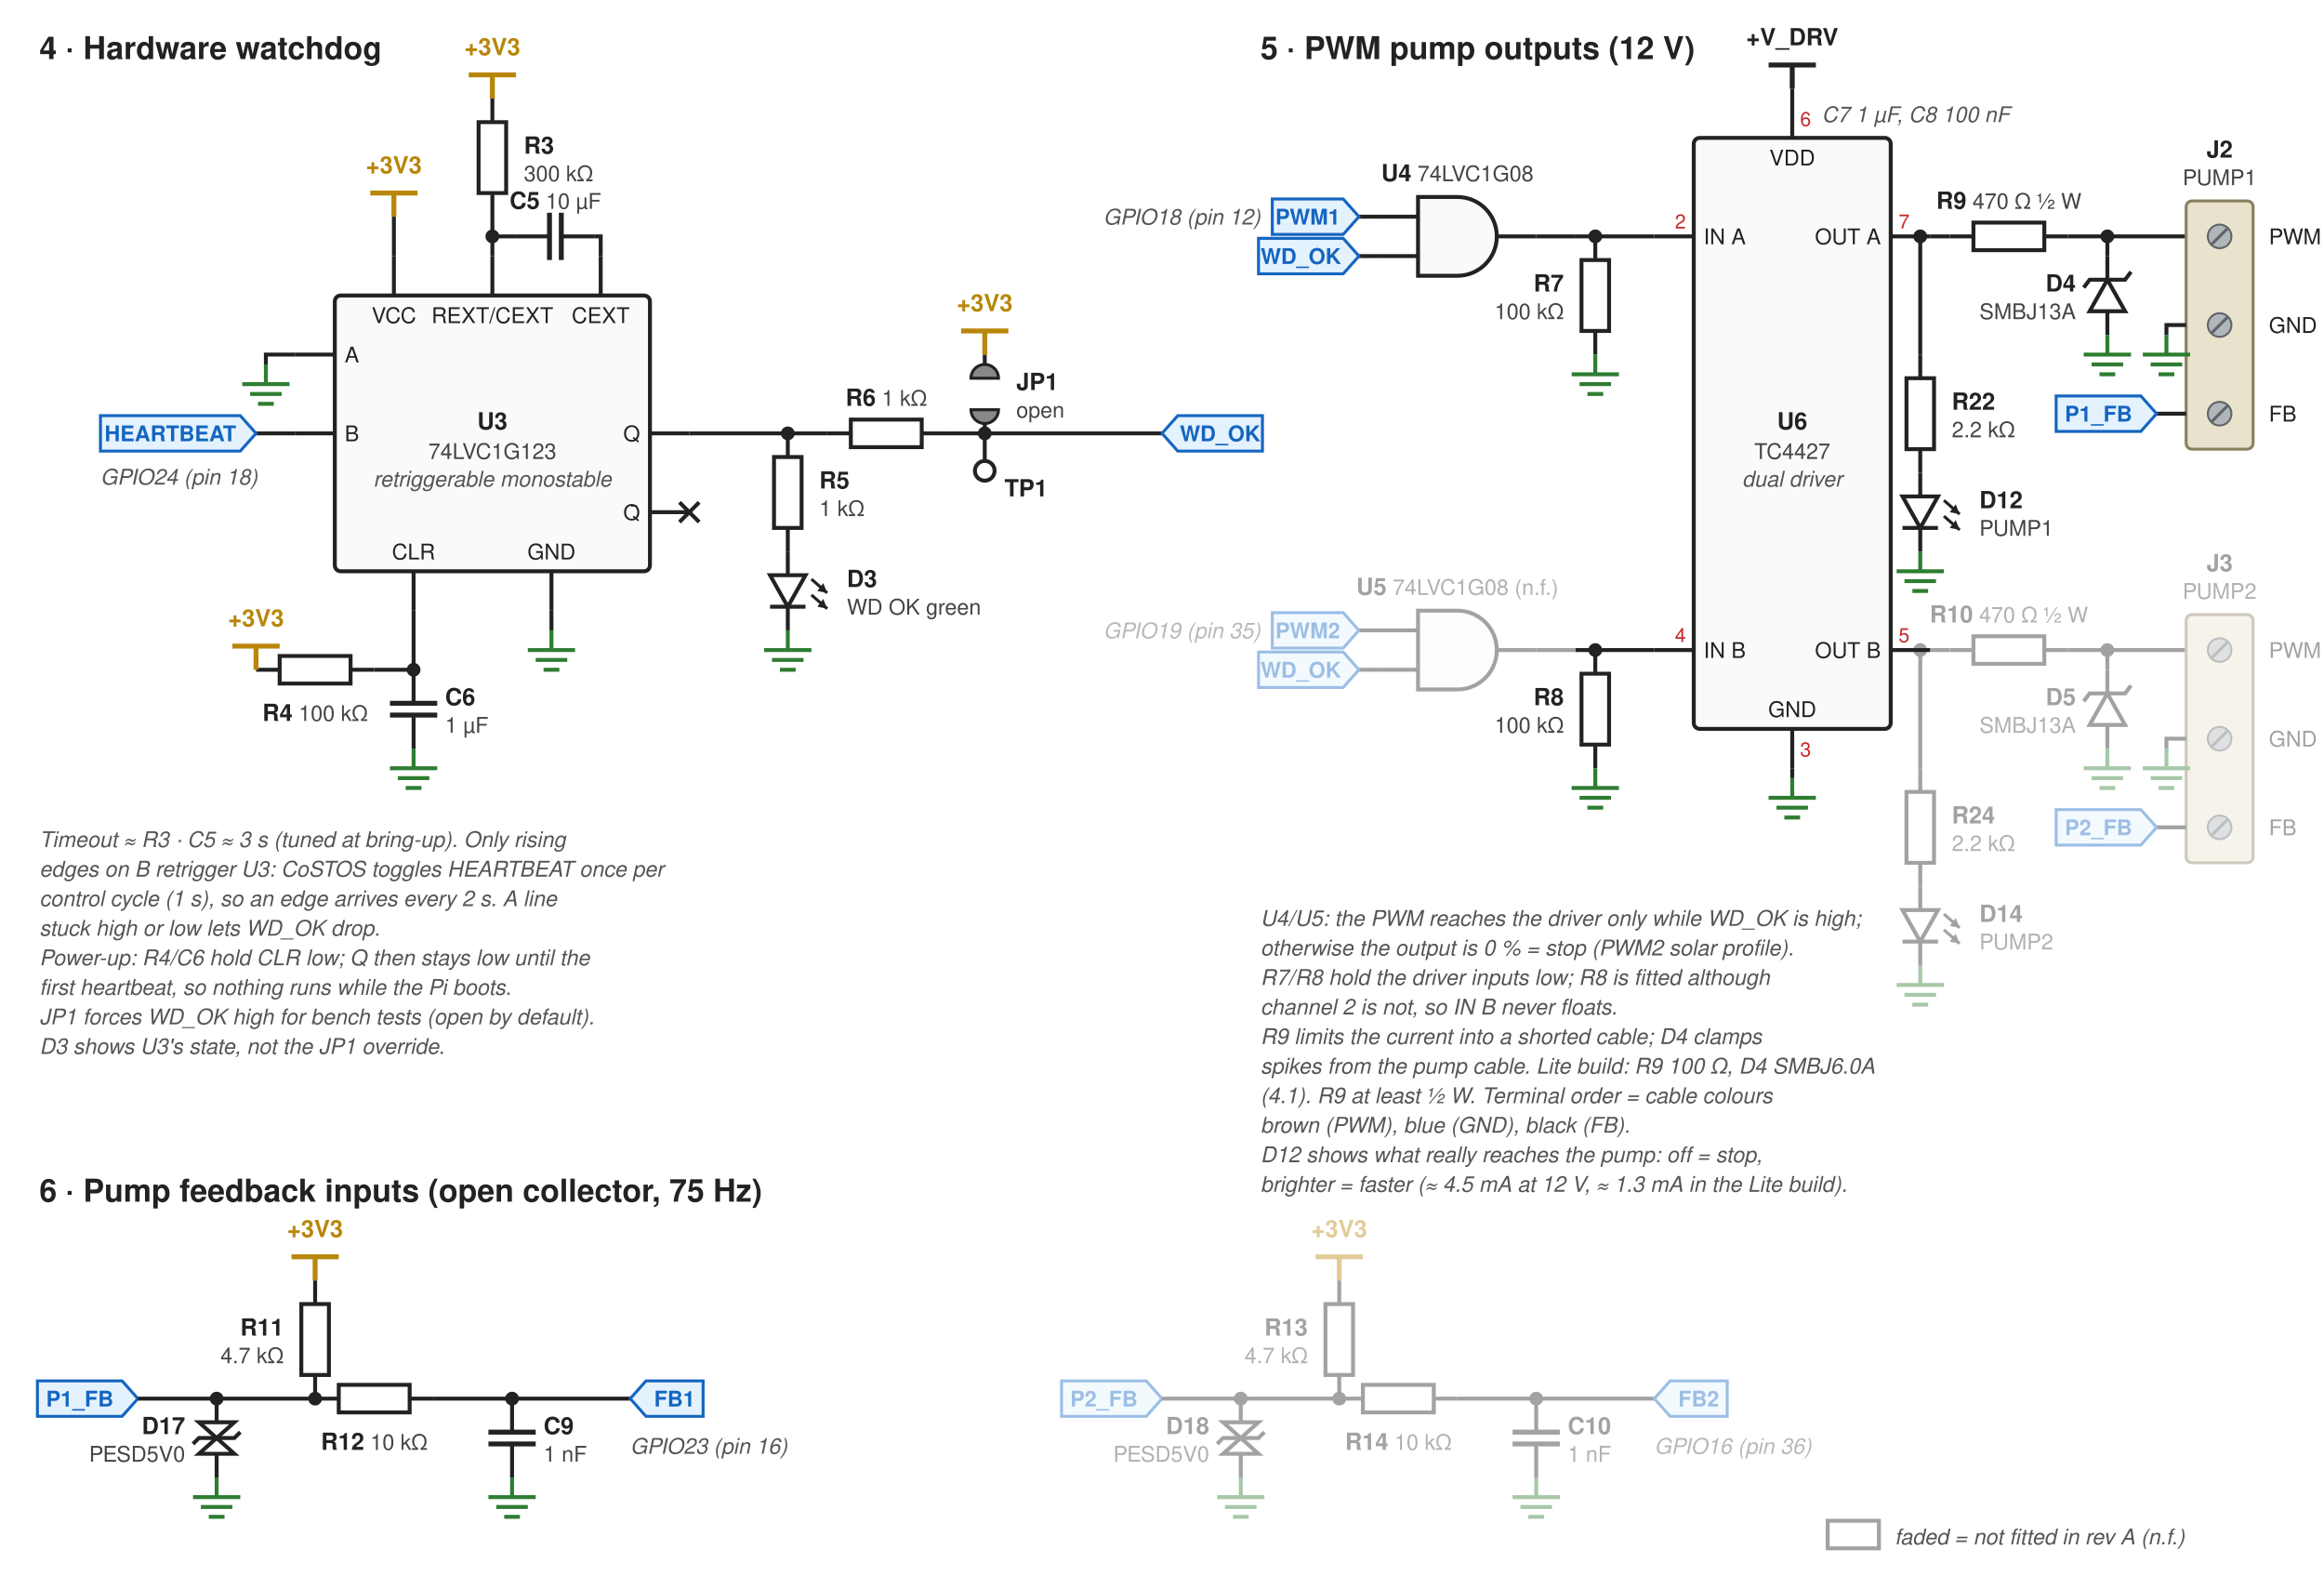
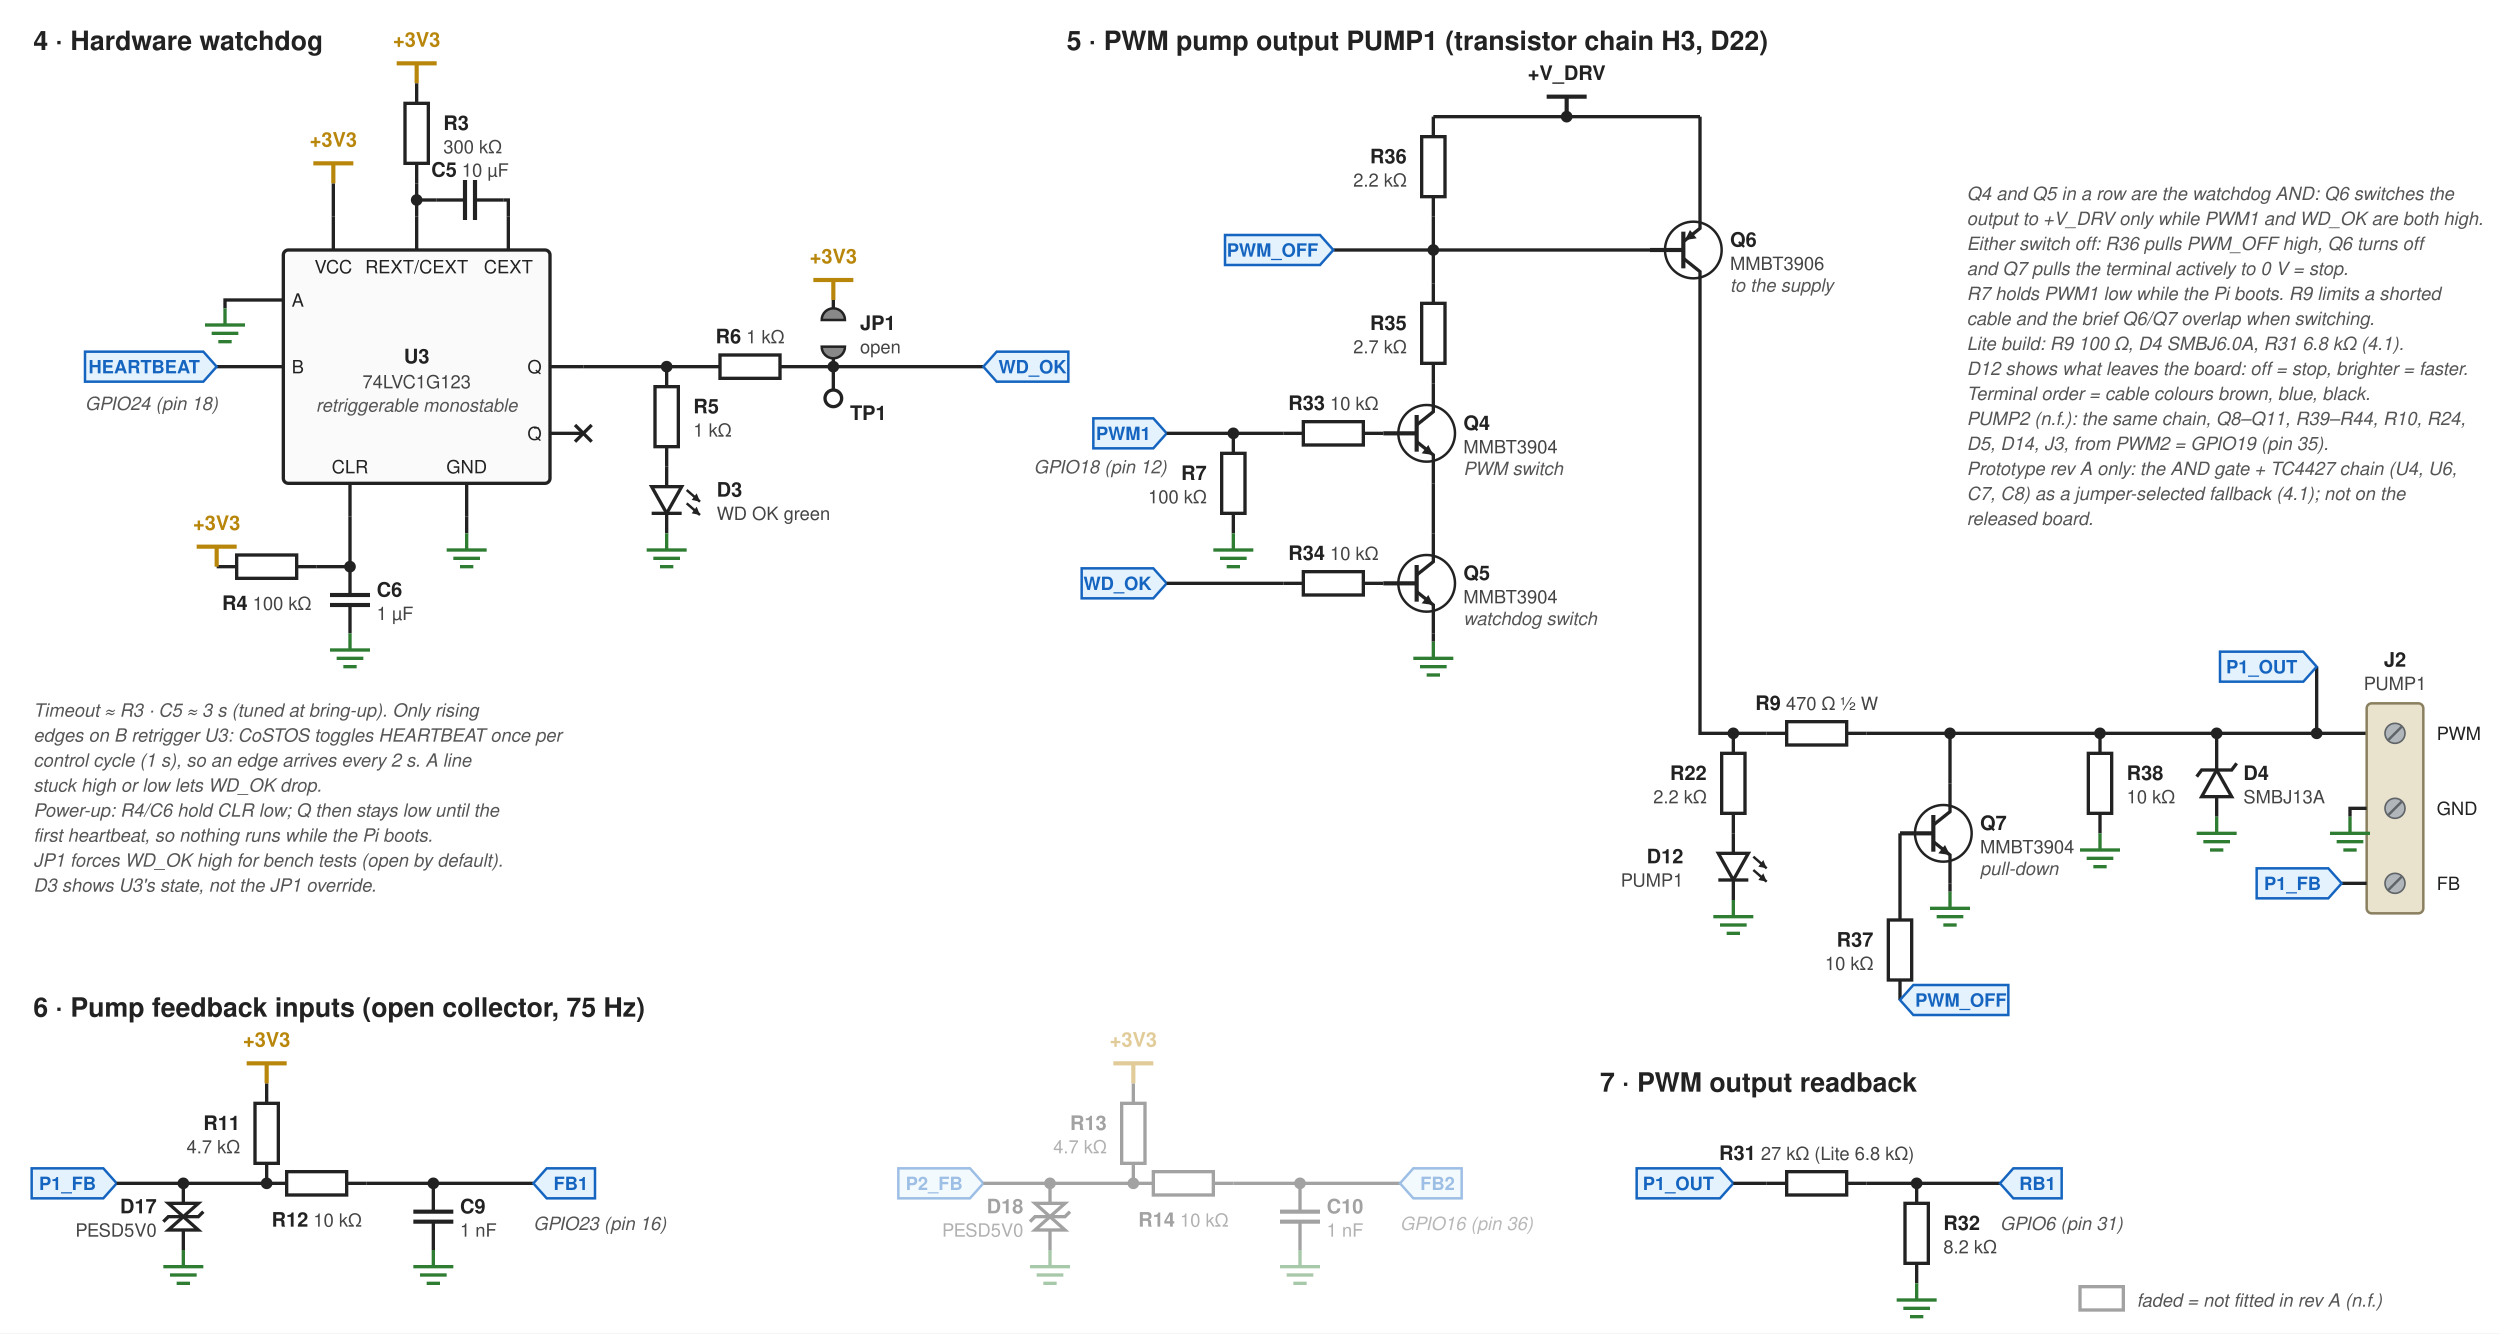
- <svg xmlns="http://www.w3.org/2000/svg" width="1180" height="800" viewBox="0 0 1180 800" font-family="Helvetica, Arial, sans-serif">
+ <svg xmlns="http://www.w3.org/2000/svg" width="1500" height="800" viewBox="0 0 1500 800" font-family="Helvetica, Arial, sans-serif">
  <style>.w{stroke:#222;stroke-width:2;fill:none}.b{stroke:#222;stroke-width:2;fill:white}.r{font-size:12px;font-weight:bold;fill:#222}.v{font-size:11px;fill:#444}.pn{font-size:11px;fill:#222}.num{font-size:10px;fill:#c62828}.n{font-size:11px;fill:#555;font-style:italic}.h{font-size:16px;font-weight:bold;fill:#222}</style>
-   <rect width="1180" height="800" fill="white" />
+   <rect width="1500" height="800" fill="white" />
  <text x="20" y="30" class="h" text-anchor="start">4 · Hardware watchdog</text>
  <rect x="170" y="150" width="160" height="140" rx="3" style="fill:#fafafa;stroke:#222;stroke-width:2" />
  <text x="250.0" y="218.0" class="r" text-anchor="middle">U3</text>
  <text x="250.0" y="233.0" class="v" text-anchor="middle">74LVC1G123</text>
  <text x="250.0" y="247.0" class="n" text-anchor="middle">retriggerable monostable</text>
  <text x="175" y="184" class="pn" text-anchor="start">A</text>
  <path class="w" d="M170 180 L150 180" />
  <text x="175" y="224" class="pn" text-anchor="start">B</text>
  <path class="w" d="M170 220 L150 220" />
  <text x="200" y="164" class="pn" text-anchor="middle">VCC</text>
  <path class="w" d="M200 150 L200 130" />
  <text x="250" y="164" class="pn" text-anchor="middle">REXT/CEXT</text>
  <path class="w" d="M250 150 L250 130" />
  <text x="305" y="164" class="pn" text-anchor="middle">CEXT</text>
  <path class="w" d="M305 150 L305 130" />
  <text x="325" y="224" class="pn" text-anchor="end">Q</text>
  <path class="w" d="M330 220 L350 220" />
  <text x="325" y="264" class="pn" text-anchor="end">Q̄</text>
  <path class="w" d="M330 260 L350 260" />
  <text x="210" y="284" class="pn" text-anchor="middle">CLR</text>
  <path class="w" d="M210 290 L210 310" />
  <text x="280" y="284" class="pn" text-anchor="middle">GND</text>
  <path class="w" d="M280 290 L280 310" />
  <path class="w" d="M150 220 L130 220" />
  <polygon points="130,220 122,211 51,211 51,229 122,229" style="fill:#e3f2fd;stroke:#1565c0;stroke-width:1.5" />
  <text x="86.5" y="224" class="pn" text-anchor="middle" style="font-weight:bold;fill:#1565c0">HEARTBEAT</text>
  <text x="51" y="246" class="n" text-anchor="start">GPIO24 (pin 18)</text>
  <path class="w" d="M150 180 L135 180 L135 185" />
  <path d="M135 185 V195 M123 195 H147 M127 200 H143 M131 205 H139" style="stroke:#2e7d32;stroke-width:2;fill:none" />
  <path class="w" d="M345 255 L355 265 M345 265 L355 255" />
  <path class="w" d="M200 130 L200 110" />
  <path d="M200 110 V98 M188 98 H212" style="stroke:#b8860b;stroke-width:2.5;fill:none" />
  <text x="200" y="88" class="r" text-anchor="middle" style="fill:#b8860b">+3V3</text>
  <path d="M250 50 V38 M238 38 H262" style="stroke:#b8860b;stroke-width:2.5;fill:none" />
  <text x="250" y="28" class="r" text-anchor="middle" style="fill:#b8860b">+3V3</text>
  <g transform="translate(250 50) rotate(90)">
    <path class="w" d="M0 0 H12" />
    <path class="w" d="M48 0 H60" />
    <rect class="b" x="12" y="-7" width="36" height="14" />
  </g>
  <text x="266.0" y="78.0" class="r" text-anchor="start">R3</text>
  <text x="266.0" y="92.0" class="v" text-anchor="start">300 kΩ</text>
  <path class="w" d="M250 110 L250 130" />
  <circle cx="250" cy="120" r="3.5" fill="#222" />
  <path class="w" d="M250 120 L262 120" />
  <g transform="translate(262 120) rotate(0)">
    <path class="w" d="M0 0 H17" />
    <path class="w" d="M23 0 H40" />
    <path class="w" d="M17 -12 V12" style="stroke-width:2.5" />
    <path class="w" d="M23 -12 V12" style="stroke-width:2.5" />
  </g>
  <text x="282.0" y="106.0" class="v" text-anchor="middle">
    <tspan class="r">C5</tspan> 10 µF</text>
  <path class="w" d="M302 120 L305 120 L305 130" />
  <path class="w" d="M280 310 L280 320" />
  <path d="M280 320 V330 M268 330 H292 M272 335 H288 M276 340 H284" style="stroke:#2e7d32;stroke-width:2;fill:none" />
  <path class="w" d="M210 310 L210 340" />
  <circle cx="210" cy="340" r="3.5" fill="#222" />
  <path class="w" d="M210 340 L190 340" />
  <g transform="translate(190 340) rotate(180)">
    <path class="w" d="M0 0 H12" />
    <path class="w" d="M48 0 H60" />
    <rect class="b" x="12" y="-7" width="36" height="14" />
  </g>
  <text x="160.0" y="366.0" class="v" text-anchor="middle">
    <tspan class="r">R4</tspan> 100 kΩ</text>
  <path d="M130 340 V328 M118 328 H142" style="stroke:#b8860b;stroke-width:2.5;fill:none" />
  <text x="130" y="318" class="r" text-anchor="middle" style="fill:#b8860b">+3V3</text>
  <g transform="translate(210 340) rotate(90)">
    <path class="w" d="M0 0 H17" />
    <path class="w" d="M23 0 H40" />
    <path class="w" d="M17 -12 V12" style="stroke-width:2.5" />
    <path class="w" d="M23 -12 V12" style="stroke-width:2.5" />
  </g>
  <text x="226.0" y="358.0" class="r" text-anchor="start">C6</text>
  <text x="226.0" y="372.0" class="v" text-anchor="start">1 µF</text>
  <path d="M210 380 V390 M198 390 H222 M202 395 H218 M206 400 H214" style="stroke:#2e7d32;stroke-width:2;fill:none" />
  <path class="w" d="M350 220 L400 220" />
  <circle cx="400" cy="220" r="3.5" fill="#222" />
  <g transform="translate(400 220) rotate(90)">
    <path class="w" d="M0 0 H12" />
    <path class="w" d="M48 0 H60" />
    <rect class="b" x="12" y="-7" width="36" height="14" />
  </g>
  <text x="416.0" y="248.0" class="r" text-anchor="start">R5</text>
  <text x="416.0" y="262.0" class="v" text-anchor="start">1 kΩ</text>
  <g transform="translate(400 280) rotate(90)">
    <path class="w" d="M0 0 H12" />
    <path class="w" d="M28 0 H40" />
    <path d="M12 -9 L28 0 L12 9 Z" style="fill:white;stroke:#222;stroke-width:2" />
    <path class="w" d="M28 -9 V9" />
    <path class="w" d="M14 -12 L21 -20" style="stroke-width:1.5" />
    <path d="M21 -20 L16 -18 L20 -15 Z" fill="#222" />
    <path class="w" d="M22 -12 L29 -20" style="stroke-width:1.5" />
    <path d="M29 -20 L24 -18 L28 -15 Z" fill="#222" />
  </g>
  <text x="430.0" y="298.0" class="r" text-anchor="start">D3</text>
  <text x="430.0" y="312.0" class="v" text-anchor="start">WD OK green</text>
  <path d="M400 320 V330 M388 330 H412 M392 335 H408 M396 340 H404" style="stroke:#2e7d32;stroke-width:2;fill:none" />
  <path class="w" d="M400 220 L420 220" />
  <g transform="translate(420 220) rotate(0)">
    <path class="w" d="M0 0 H12" />
    <path class="w" d="M48 0 H60" />
    <rect class="b" x="12" y="-7" width="36" height="14" />
  </g>
  <text x="450.0" y="206.0" class="v" text-anchor="middle">
    <tspan class="r">R6</tspan> 1 kΩ</text>
  <path class="w" d="M480 220 L590 220" />
  <circle cx="500" cy="220" r="3.5" fill="#222" />
  <g transform="translate(500 220) rotate(270)">
    <path class="w" d="M0 0 H12" />
    <path class="w" d="M28 0 H40" />
    <path d="M12 -7 A7 7 0 0 0 12 7 Z M28 -7 A7 7 0 0 1 28 7 Z" style="fill:#888;stroke:#222;stroke-width:1.5" />
  </g>
  <text x="516.0" y="198.0" class="r" text-anchor="start">JP1</text>
  <text x="516.0" y="212.0" class="v" text-anchor="start">open</text>
  <path d="M500 180 V168 M488 168 H512" style="stroke:#b8860b;stroke-width:2.5;fill:none" />
  <text x="500" y="158" class="r" text-anchor="middle" style="fill:#b8860b">+3V3</text>
  <path class="w" d="M500 220 L500 234" />
  <circle cx="500" cy="239" r="5" style="fill:white;stroke:#222;stroke-width:2" />
  <text x="510" y="252" class="r" text-anchor="start">TP1</text>
  <polygon points="590,220 598,211 641,211 641,229 598,229" style="fill:#e3f2fd;stroke:#1565c0;stroke-width:1.5" />
  <text x="619.5" y="224" class="pn" text-anchor="middle" style="font-weight:bold;fill:#1565c0">WD_OK</text>
  <text x="20" y="430" class="n" text-anchor="start">Timeout ≈ R3 · C5 ≈ 3 s (tuned at bring-up). Only rising</text>
  <text x="20" y="445" class="n" text-anchor="start">edges on B retrigger U3: CoSTOS toggles HEARTBEAT once per</text>
  <text x="20" y="460" class="n" text-anchor="start">control cycle (1 s), so an edge arrives every 2 s. A line</text>
  <text x="20" y="475" class="n" text-anchor="start">stuck high or low lets WD_OK drop.</text>
  <text x="20" y="490" class="n" text-anchor="start">Power-up: R4/C6 hold CLR low; Q then stays low until the</text>
  <text x="20" y="505" class="n" text-anchor="start">first heartbeat, so nothing runs while the Pi boots.</text>
  <text x="20" y="520" class="n" text-anchor="start">JP1 forces WD_OK high for bench tests (open by default).</text>
  <text x="20" y="535" class="n" text-anchor="start">D3 shows U3's state, not the JP1 override.</text>
-   <text x="640" y="30" class="h" text-anchor="start">5 · PWM pump outputs (12 V)</text>
-   <rect x="860" y="70" width="100" height="300" rx="3" style="fill:#fafafa;stroke:#222;stroke-width:2" />
-   <text x="910.0" y="218.0" class="r" text-anchor="middle">U6</text>
-   <text x="910.0" y="233.0" class="v" text-anchor="middle">TC4427</text>
-   <text x="910.0" y="247.0" class="n" text-anchor="middle">dual driver</text>
-   <text x="865" y="124" class="pn" text-anchor="start">IN A</text>
-   <text x="856" y="116" class="num" text-anchor="end">2</text>
-   <path class="w" d="M860 120 L840 120" />
-   <text x="865" y="334" class="pn" text-anchor="start">IN B</text>
-   <text x="856" y="326" class="num" text-anchor="end">4</text>
-   <path class="w" d="M860 330 L840 330" />
-   <text x="955" y="124" class="pn" text-anchor="end">OUT A</text>
-   <text x="964" y="116" class="num" text-anchor="start">7</text>
-   <path class="w" d="M960 120 L980 120" />
-   <text x="955" y="334" class="pn" text-anchor="end">OUT B</text>
-   <text x="964" y="326" class="num" text-anchor="start">5</text>
-   <path class="w" d="M960 330 L980 330" />
-   <text x="910" y="84" class="pn" text-anchor="middle">VDD</text>
-   <text x="914" y="64" class="num" text-anchor="start">6</text>
-   <path class="w" d="M910 70 L910 50" />
-   <text x="910" y="364" class="pn" text-anchor="middle">GND</text>
-   <text x="914" y="384" class="num" text-anchor="start">3</text>
-   <path class="w" d="M910 370 L910 390" />
-   <path class="w" d="M910 50 L910 45" />
-   <path d="M910 45 V33 M898 33 H922" style="stroke:#222;stroke-width:2.5;fill:none" />
-   <text x="910" y="23" class="r" text-anchor="middle" style="fill:#222">+V_DRV</text>
-   <text x="925" y="62" class="n" text-anchor="start">C7 1 µF, C8 100 nF</text>
-   <path class="w" d="M910 390 L910 395" />
-   <path d="M910 395 V405 M898 405 H922 M902 410 H918 M906 415 H914" style="stroke:#2e7d32;stroke-width:2;fill:none" />
-   <path class="w" d="M700 110 L720 110" />
-   <path class="w" d="M700 130 L720 130" />
-   <path d="M720 100 H740 A20 20 0 0 1 740 140 H720 Z" style="fill:#fafafa;stroke:#222;stroke-width:2" />
-   <path class="w" d="M760 120 L780 120" />
-   <text x="740" y="92" class="v" text-anchor="middle">
-     <tspan class="r">U4</tspan> 74LVC1G08</text>
-   <path class="w" d="M690 110 L700 110" />
-   <polygon points="690,110 682,101 646,101 646,119 682,119" style="fill:#e3f2fd;stroke:#1565c0;stroke-width:1.5" />
-   <text x="664.0" y="114" class="pn" text-anchor="middle" style="font-weight:bold;fill:#1565c0">PWM1</text>
-   <text x="640" y="114" class="n" text-anchor="end">GPIO18 (pin 12)</text>
-   <path class="w" d="M690 130 L700 130" />
-   <polygon points="690,130 682,121 639,121 639,139 682,139" style="fill:#e3f2fd;stroke:#1565c0;stroke-width:1.5" />
-   <text x="660.5" y="134" class="pn" text-anchor="middle" style="font-weight:bold;fill:#1565c0">WD_OK</text>
-   <path class="w" d="M780 120 L800 120" />
-   <path class="w" d="M800 120 L840 120" />
-   <circle cx="810" cy="120" r="3.5" fill="#222" />
-   <g transform="translate(810 120) rotate(90)">
-     <path class="w" d="M0 0 H12" />
-     <path class="w" d="M48 0 H60" />
-     <rect class="b" x="12" y="-7" width="36" height="14" />
-   </g>
-   <text x="794.0" y="148.0" class="r" text-anchor="end">R7</text>
-   <text x="794.0" y="162.0" class="v" text-anchor="end">100 kΩ</text>
-   <path d="M810 180 V190 M798 190 H822 M802 195 H818 M806 200 H814" style="stroke:#2e7d32;stroke-width:2;fill:none" />
-   <path class="w" d="M980 120 L990 120" />
-   <circle cx="975" cy="120" r="3.5" fill="#222" />
-   <path class="w" d="M975 120 L975 180" />
-   <g transform="translate(975 180) rotate(90)">
-     <path class="w" d="M0 0 H12" />
-     <path class="w" d="M48 0 H60" />
-     <rect class="b" x="12" y="-7" width="36" height="14" />
-   </g>
-   <text x="991.0" y="208.0" class="r" text-anchor="start">R22</text>
-   <text x="991.0" y="222.0" class="v" text-anchor="start">2.2 kΩ</text>
-   <g transform="translate(975 240) rotate(90)">
+   <text x="640" y="30" class="h" text-anchor="start">5 · PWM pump output PUMP1 (transistor chain H3, D22)</text>
+   <path class="w" d="M860 70 L1020 70" />
+   <path d="M940 70 V58 M928 58 H952" style="stroke:#222;stroke-width:2.5;fill:none" />
+   <text x="940" y="48" class="r" text-anchor="middle" style="fill:#222">+V_DRV</text>
+   <circle cx="940" cy="70" r="3.5" fill="#222" />
+   <g transform="translate(860 70) rotate(90)">
+     <path class="w" d="M0 0 H12" />
+     <path class="w" d="M48 0 H60" />
+     <rect class="b" x="12" y="-7" width="36" height="14" />
+   </g>
+   <text x="844.0" y="98.0" class="r" text-anchor="end">R36</text>
+   <text x="844.0" y="112.0" class="v" text-anchor="end">2.2 kΩ</text>
+   <path class="w" d="M860 130 L860 170" />
+   <circle cx="860" cy="150" r="3.5" fill="#222" />
+   <path class="w" d="M800 150 L990 150" />
+   <polygon points="800,150 792,141 735,141 735,159 792,159" style="fill:#e3f2fd;stroke:#1565c0;stroke-width:1.5" />
+   <text x="763.5" y="154" class="pn" text-anchor="middle" style="font-weight:bold;fill:#1565c0">PWM_OFF</text>
+   <g transform="translate(1020 150)">
+     <circle cx="-4" cy="0" r="17" style="fill:white;stroke:#222;stroke-width:1.5" />
+     <path class="w" d="M-30 0 H-10 M-10 -11 V11" style="stroke-width:2.5" />
+     <path class="w" d="M-10 -5 L0 -13 V-30 M-10 5 L0 13 V30" />
+     <path d="M-9 -6 L-2 -7 L-6 -12 Z" fill="#222" />
+   </g>
+   <text x="1038" y="148" class="r" text-anchor="start">Q6</text>
+   <text x="1038" y="162" class="v" text-anchor="start">MMBT3906</text>
+   <text x="1038" y="175" class="n" text-anchor="start">to the supply</text>
+   <path class="w" d="M1020 120 L1020 70" />
+   <g transform="translate(860 170) rotate(90)">
+     <path class="w" d="M0 0 H12" />
+     <path class="w" d="M48 0 H60" />
+     <rect class="b" x="12" y="-7" width="36" height="14" />
+   </g>
+   <text x="844.0" y="198.0" class="r" text-anchor="end">R35</text>
+   <text x="844.0" y="212.0" class="v" text-anchor="end">2.7 kΩ</text>
+   <g transform="translate(860 260)">
+     <circle cx="-4" cy="0" r="17" style="fill:white;stroke:#222;stroke-width:1.5" />
+     <path class="w" d="M-30 0 H-10 M-10 -11 V11" style="stroke-width:2.5" />
+     <path class="w" d="M-10 -5 L0 -13 V-30 M-10 5 L0 13 V30" />
+     <path d="M0 13 L-7 12 L-3 7 Z" fill="#222" />
+   </g>
+   <text x="878" y="258" class="r" text-anchor="start">Q4</text>
+   <text x="878" y="272" class="v" text-anchor="start">MMBT3904</text>
+   <text x="878" y="285" class="n" text-anchor="start">PWM switch</text>
+   <g transform="translate(860 350)">
+     <circle cx="-4" cy="0" r="17" style="fill:white;stroke:#222;stroke-width:1.5" />
+     <path class="w" d="M-30 0 H-10 M-10 -11 V11" style="stroke-width:2.5" />
+     <path class="w" d="M-10 -5 L0 -13 V-30 M-10 5 L0 13 V30" />
+     <path d="M0 13 L-7 12 L-3 7 Z" fill="#222" />
+   </g>
+   <text x="878" y="348" class="r" text-anchor="start">Q5</text>
+   <text x="878" y="362" class="v" text-anchor="start">MMBT3904</text>
+   <text x="878" y="375" class="n" text-anchor="start">watchdog switch</text>
+   <path class="w" d="M860 290 L860 320" />
+   <path class="w" d="M860 380 L860 385" />
+   <path d="M860 385 V395 M848 395 H872 M852 400 H868 M856 405 H864" style="stroke:#2e7d32;stroke-width:2;fill:none" />
+   <polygon points="700,260 692,251 656,251 656,269 692,269" style="fill:#e3f2fd;stroke:#1565c0;stroke-width:1.5" />
+   <text x="674.0" y="264" class="pn" text-anchor="middle" style="font-weight:bold;fill:#1565c0">PWM1</text>
+   <text x="700" y="284" class="n" text-anchor="end">GPIO18 (pin 12)</text>
+   <path class="w" d="M700 260 L770 260" />
+   <circle cx="740" cy="260" r="3.5" fill="#222" />
+   <g transform="translate(740 260) rotate(90)">
+     <path class="w" d="M0 0 H12" />
+     <path class="w" d="M48 0 H60" />
+     <rect class="b" x="12" y="-7" width="36" height="14" />
+   </g>
+   <text x="724.0" y="288.0" class="r" text-anchor="end">R7</text>
+   <text x="724.0" y="302.0" class="v" text-anchor="end">100 kΩ</text>
+   <path d="M740 320 V330 M728 330 H752 M732 335 H748 M736 340 H744" style="stroke:#2e7d32;stroke-width:2;fill:none" />
+   <g transform="translate(770 260) rotate(0)">
+     <path class="w" d="M0 0 H12" />
+     <path class="w" d="M48 0 H60" />
+     <rect class="b" x="12" y="-7" width="36" height="14" />
+   </g>
+   <text x="800.0" y="246.0" class="v" text-anchor="middle">
+     <tspan class="r">R33</tspan> 10 kΩ</text>
+   <polygon points="700,350 692,341 649,341 649,359 692,359" style="fill:#e3f2fd;stroke:#1565c0;stroke-width:1.5" />
+   <text x="670.5" y="354" class="pn" text-anchor="middle" style="font-weight:bold;fill:#1565c0">WD_OK</text>
+   <path class="w" d="M700 350 L770 350" />
+   <g transform="translate(770 350) rotate(0)">
+     <path class="w" d="M0 0 H12" />
+     <path class="w" d="M48 0 H60" />
+     <rect class="b" x="12" y="-7" width="36" height="14" />
+   </g>
+   <text x="800.0" y="336.0" class="v" text-anchor="middle">
+     <tspan class="r">R34</tspan> 10 kΩ</text>
+   <path class="w" d="M1020 180 L1020 440 L1060 440" />
+   <circle cx="1040" cy="440" r="3.5" fill="#222" />
+   <g transform="translate(1040 440) rotate(90)">
+     <path class="w" d="M0 0 H12" />
+     <path class="w" d="M48 0 H60" />
+     <rect class="b" x="12" y="-7" width="36" height="14" />
+   </g>
+   <text x="1024.0" y="468.0" class="r" text-anchor="end">R22</text>
+   <text x="1024.0" y="482.0" class="v" text-anchor="end">2.2 kΩ</text>
+   <g transform="translate(1040 500) rotate(90)">
    <path class="w" d="M0 0 H12" />
    <path class="w" d="M28 0 H40" />
    <path d="M12 -9 L28 0 L12 9 Z" style="fill:white;stroke:#222;stroke-width:2" />
    <path class="w" d="M28 -9 V9" />
    <path class="w" d="M14 -12 L21 -20" style="stroke-width:1.5" />
    <path d="M21 -20 L16 -18 L20 -15 Z" fill="#222" />
    <path class="w" d="M22 -12 L29 -20" style="stroke-width:1.5" />
    <path d="M29 -20 L24 -18 L28 -15 Z" fill="#222" />
  </g>
-   <text x="1005.0" y="258.0" class="r" text-anchor="start">D12</text>
-   <text x="1005.0" y="272.0" class="v" text-anchor="start">PUMP1</text>
-   <path d="M975 280 V290 M963 290 H987 M967 295 H983 M971 300 H979" style="stroke:#2e7d32;stroke-width:2;fill:none" />
-   <g transform="translate(990 120) rotate(0)">
-     <path class="w" d="M0 0 H12" />
-     <path class="w" d="M48 0 H60" />
-     <rect class="b" x="12" y="-7" width="36" height="14" />
-   </g>
-   <text x="1020.0" y="106.0" class="v" text-anchor="middle">
+   <text x="1010.0" y="518.0" class="r" text-anchor="end">D12</text>
+   <text x="1010.0" y="532.0" class="v" text-anchor="end">PUMP1</text>
+   <path d="M1040 540 V550 M1028 550 H1052 M1032 555 H1048 M1036 560 H1044" style="stroke:#2e7d32;stroke-width:2;fill:none" />
+   <g transform="translate(1060 440) rotate(0)">
+     <path class="w" d="M0 0 H12" />
+     <path class="w" d="M48 0 H60" />
+     <rect class="b" x="12" y="-7" width="36" height="14" />
+   </g>
+   <text x="1090.0" y="426.0" class="v" text-anchor="middle">
    <tspan class="r">R9</tspan> 470 Ω ½ W</text>
-   <path class="w" d="M1050 120 L1110 120" />
-   <circle cx="1070" cy="120" r="3.5" fill="#222" />
-   <path class="w" d="M1070 120 L1070 130" />
-   <g transform="translate(1070 170) rotate(270)">
+   <path class="w" d="M1120 440 L1420 440" />
+   <circle cx="1170" cy="440" r="3.5" fill="#222" />
+   <path class="w" d="M1170 440 L1170 470" />
+   <g transform="translate(1170 500)">
+     <circle cx="-4" cy="0" r="17" style="fill:white;stroke:#222;stroke-width:1.5" />
+     <path class="w" d="M-30 0 H-10 M-10 -11 V11" style="stroke-width:2.5" />
+     <path class="w" d="M-10 -5 L0 -13 V-30 M-10 5 L0 13 V30" />
+     <path d="M0 13 L-7 12 L-3 7 Z" fill="#222" />
+   </g>
+   <text x="1188" y="498" class="r" text-anchor="start">Q7</text>
+   <text x="1188" y="512" class="v" text-anchor="start">MMBT3904</text>
+   <text x="1188" y="525" class="n" text-anchor="start">pull-down</text>
+   <path class="w" d="M1170 530 L1170 535" />
+   <path d="M1170 535 V545 M1158 545 H1182 M1162 550 H1178 M1166 555 H1174" style="stroke:#2e7d32;stroke-width:2;fill:none" />
+   <path class="w" d="M1140 500 L1140 540" />
+   <g transform="translate(1140 600) rotate(270)">
+     <path class="w" d="M0 0 H12" />
+     <path class="w" d="M48 0 H60" />
+     <rect class="b" x="12" y="-7" width="36" height="14" />
+   </g>
+   <text x="1124.0" y="568.0" class="r" text-anchor="end">R37</text>
+   <text x="1124.0" y="582.0" class="v" text-anchor="end">10 kΩ</text>
+   <polygon points="1140,600 1148,591 1205,591 1205,609 1148,609" style="fill:#e3f2fd;stroke:#1565c0;stroke-width:1.5" />
+   <text x="1176.5" y="604" class="pn" text-anchor="middle" style="font-weight:bold;fill:#1565c0">PWM_OFF</text>
+   <circle cx="1260" cy="440" r="3.5" fill="#222" />
+   <g transform="translate(1260 440) rotate(90)">
+     <path class="w" d="M0 0 H12" />
+     <path class="w" d="M48 0 H60" />
+     <rect class="b" x="12" y="-7" width="36" height="14" />
+   </g>
+   <text x="1276.0" y="468.0" class="r" text-anchor="start">R38</text>
+   <text x="1276.0" y="482.0" class="v" text-anchor="start">10 kΩ</text>
+   <path d="M1260 500 V510 M1248 510 H1272 M1252 515 H1268 M1256 520 H1264" style="stroke:#2e7d32;stroke-width:2;fill:none" />
+   <circle cx="1330" cy="440" r="3.5" fill="#222" />
+   <path class="w" d="M1330 440 L1330 450" />
+   <g transform="translate(1330 490) rotate(270)">
    <path class="w" d="M0 0 H12" />
    <path class="w" d="M28 0 H40" />
    <path d="M12 -9 L28 0 L12 9 Z" style="fill:white;stroke:#222;stroke-width:2" />
    <path class="w" d="M24 -12 L28 -9 V9 L32 12" />
  </g>
-   <text x="1054.0" y="148.0" class="r" text-anchor="end">D4</text>
-   <text x="1054.0" y="162.0" class="v" text-anchor="end">SMBJ13A</text>
-   <path d="M1070 170 V180 M1058 180 H1082 M1062 185 H1078 M1066 190 H1074" style="stroke:#2e7d32;stroke-width:2;fill:none" />
-   <rect x="1110" y="102" width="34" height="126" rx="3" style="fill:#E9E2CC;stroke:#8A7F5F;stroke-width:1.5" />
-   <circle cx="1127" cy="120" r="6" style="fill:#B0B6BA;stroke:#5F6468" />
-   <path d="M1123 124 L1131 116" style="stroke:#5F6468;stroke-width:1.5" />
-   <text x="1152" y="124" class="pn" text-anchor="start">PWM</text>
-   <circle cx="1127" cy="165" r="6" style="fill:#B0B6BA;stroke:#5F6468" />
-   <path d="M1123 169 L1131 161" style="stroke:#5F6468;stroke-width:1.5" />
-   <text x="1152" y="169" class="pn" text-anchor="start">GND</text>
-   <circle cx="1127" cy="210" r="6" style="fill:#B0B6BA;stroke:#5F6468" />
-   <path d="M1123 214 L1131 206" style="stroke:#5F6468;stroke-width:1.5" />
-   <text x="1152" y="214" class="pn" text-anchor="start">FB</text>
-   <text x="1127" y="80" class="r" text-anchor="middle">J2</text>
-   <text x="1127" y="94" class="v" text-anchor="middle">PUMP1</text>
-   <path class="w" d="M1110 165 L1100 165 L1100 170" />
-   <path d="M1100 170 V180 M1088 180 H1112 M1092 185 H1108 M1096 190 H1104" style="stroke:#2e7d32;stroke-width:2;fill:none" />
-   <path class="w" d="M1110 210 L1095 210" />
-   <polygon points="1095,210 1087,201 1044,201 1044,219 1087,219" style="fill:#e3f2fd;stroke:#1565c0;stroke-width:1.5" />
-   <text x="1065.5" y="214" class="pn" text-anchor="middle" style="font-weight:bold;fill:#1565c0">P1_FB</text>
-   <g opacity="0.42">
-     <path class="w" d="M700 320 L720 320" />
-     <path class="w" d="M700 340 L720 340" />
-     <path d="M720 310 H740 A20 20 0 0 1 740 350 H720 Z" style="fill:#fafafa;stroke:#222;stroke-width:2" />
-     <path class="w" d="M760 330 L780 330" />
-     <text x="740" y="302" class="v" text-anchor="middle">
-       <tspan class="r">U5</tspan> 74LVC1G08 (n.f.)</text>
-     <path class="w" d="M690 320 L700 320" />
-     <polygon points="690,320 682,311 646,311 646,329 682,329" style="fill:#e3f2fd;stroke:#1565c0;stroke-width:1.5" />
-     <text x="664.0" y="324" class="pn" text-anchor="middle" style="font-weight:bold;fill:#1565c0">PWM2</text>
-     <text x="640" y="324" class="n" text-anchor="end">GPIO19 (pin 35)</text>
-     <path class="w" d="M690 340 L700 340" />
-     <polygon points="690,340 682,331 639,331 639,349 682,349" style="fill:#e3f2fd;stroke:#1565c0;stroke-width:1.5" />
-     <text x="660.5" y="344" class="pn" text-anchor="middle" style="font-weight:bold;fill:#1565c0">WD_OK</text>
-     <path class="w" d="M780 330 L800 330" />
-   </g>
-   <path class="w" d="M800 330 L840 330" />
-   <circle cx="810" cy="330" r="3.5" fill="#222" />
-   <g transform="translate(810 330) rotate(90)">
-     <path class="w" d="M0 0 H12" />
-     <path class="w" d="M48 0 H60" />
-     <rect class="b" x="12" y="-7" width="36" height="14" />
-   </g>
-   <text x="794.0" y="358.0" class="r" text-anchor="end">R8</text>
-   <text x="794.0" y="372.0" class="v" text-anchor="end">100 kΩ</text>
-   <path d="M810 390 V400 M798 400 H822 M802 405 H818 M806 410 H814" style="stroke:#2e7d32;stroke-width:2;fill:none" />
-   <g opacity="0.42">
-     <path class="w" d="M980 330 L990 330" />
-     <circle cx="975" cy="330" r="3.5" fill="#222" />
-     <path class="w" d="M975 330 L975 390" />
-     <g transform="translate(975 390) rotate(90)">
-       <path class="w" d="M0 0 H12" />
-       <path class="w" d="M48 0 H60" />
-       <rect class="b" x="12" y="-7" width="36" height="14" />
-     </g>
-     <text x="991.0" y="418.0" class="r" text-anchor="start">R24</text>
-     <text x="991.0" y="432.0" class="v" text-anchor="start">2.2 kΩ</text>
-     <g transform="translate(975 450) rotate(90)">
-       <path class="w" d="M0 0 H12" />
-       <path class="w" d="M28 0 H40" />
-       <path d="M12 -9 L28 0 L12 9 Z" style="fill:white;stroke:#222;stroke-width:2" />
-       <path class="w" d="M28 -9 V9" />
-       <path class="w" d="M14 -12 L21 -20" style="stroke-width:1.5" />
-       <path d="M21 -20 L16 -18 L20 -15 Z" fill="#222" />
-       <path class="w" d="M22 -12 L29 -20" style="stroke-width:1.5" />
-       <path d="M29 -20 L24 -18 L28 -15 Z" fill="#222" />
-     </g>
-     <text x="1005.0" y="468.0" class="r" text-anchor="start">D14</text>
-     <text x="1005.0" y="482.0" class="v" text-anchor="start">PUMP2</text>
-     <path d="M975 490 V500 M963 500 H987 M967 505 H983 M971 510 H979" style="stroke:#2e7d32;stroke-width:2;fill:none" />
-     <g transform="translate(990 330) rotate(0)">
-       <path class="w" d="M0 0 H12" />
-       <path class="w" d="M48 0 H60" />
-       <rect class="b" x="12" y="-7" width="36" height="14" />
-     </g>
-     <text x="1020.0" y="316.0" class="v" text-anchor="middle">
-       <tspan class="r">R10</tspan> 470 Ω ½ W</text>
-     <path class="w" d="M1050 330 L1110 330" />
-     <circle cx="1070" cy="330" r="3.5" fill="#222" />
-     <path class="w" d="M1070 330 L1070 340" />
-     <g transform="translate(1070 380) rotate(270)">
-       <path class="w" d="M0 0 H12" />
-       <path class="w" d="M28 0 H40" />
-       <path d="M12 -9 L28 0 L12 9 Z" style="fill:white;stroke:#222;stroke-width:2" />
-       <path class="w" d="M24 -12 L28 -9 V9 L32 12" />
-     </g>
-     <text x="1054.0" y="358.0" class="r" text-anchor="end">D5</text>
-     <text x="1054.0" y="372.0" class="v" text-anchor="end">SMBJ13A</text>
-     <path d="M1070 380 V390 M1058 390 H1082 M1062 395 H1078 M1066 400 H1074" style="stroke:#2e7d32;stroke-width:2;fill:none" />
-     <rect x="1110" y="312" width="34" height="126" rx="3" style="fill:#E9E2CC;stroke:#8A7F5F;stroke-width:1.5" />
-     <circle cx="1127" cy="330" r="6" style="fill:#B0B6BA;stroke:#5F6468" />
-     <path d="M1123 334 L1131 326" style="stroke:#5F6468;stroke-width:1.5" />
-     <text x="1152" y="334" class="pn" text-anchor="start">PWM</text>
-     <circle cx="1127" cy="375" r="6" style="fill:#B0B6BA;stroke:#5F6468" />
-     <path d="M1123 379 L1131 371" style="stroke:#5F6468;stroke-width:1.5" />
-     <text x="1152" y="379" class="pn" text-anchor="start">GND</text>
-     <circle cx="1127" cy="420" r="6" style="fill:#B0B6BA;stroke:#5F6468" />
-     <path d="M1123 424 L1131 416" style="stroke:#5F6468;stroke-width:1.5" />
-     <text x="1152" y="424" class="pn" text-anchor="start">FB</text>
-     <text x="1127" y="290" class="r" text-anchor="middle">J3</text>
-     <text x="1127" y="304" class="v" text-anchor="middle">PUMP2</text>
-     <path class="w" d="M1110 375 L1100 375 L1100 380" />
-     <path d="M1100 380 V390 M1088 390 H1112 M1092 395 H1108 M1096 400 H1104" style="stroke:#2e7d32;stroke-width:2;fill:none" />
-     <path class="w" d="M1110 420 L1095 420" />
-     <polygon points="1095,420 1087,411 1044,411 1044,429 1087,429" style="fill:#e3f2fd;stroke:#1565c0;stroke-width:1.5" />
-     <text x="1065.5" y="424" class="pn" text-anchor="middle" style="font-weight:bold;fill:#1565c0">P2_FB</text>
-   </g>
-   <text x="640" y="470" class="n" text-anchor="start">U4/U5: the PWM reaches the driver only while WD_OK is high;</text>
-   <text x="640" y="485" class="n" text-anchor="start">otherwise the output is 0 % = stop (PWM2 solar profile).</text>
-   <text x="640" y="500" class="n" text-anchor="start">R7/R8 hold the driver inputs low; R8 is fitted although</text>
-   <text x="640" y="515" class="n" text-anchor="start">channel 2 is not, so IN B never floats.</text>
-   <text x="640" y="530" class="n" text-anchor="start">R9 limits the current into a shorted cable; D4 clamps</text>
-   <text x="640" y="545" class="n" text-anchor="start">spikes from the pump cable. Lite build: R9 100 Ω, D4 SMBJ6.0A</text>
-   <text x="640" y="560" class="n" text-anchor="start">(4.1). R9 at least ½ W. Terminal order = cable colours</text>
-   <text x="640" y="575" class="n" text-anchor="start">brown (PWM), blue (GND), black (FB).</text>
-   <text x="640" y="590" class="n" text-anchor="start">D12 shows what really reaches the pump: off = stop,</text>
-   <text x="640" y="605" class="n" text-anchor="start">brighter = faster (≈ 4.5 mA at 12 V, ≈ 1.3 mA in the Lite build).</text>
+   <text x="1346.0" y="468.0" class="r" text-anchor="start">D4</text>
+   <text x="1346.0" y="482.0" class="v" text-anchor="start">SMBJ13A</text>
+   <path d="M1330 490 V500 M1318 500 H1342 M1322 505 H1338 M1326 510 H1334" style="stroke:#2e7d32;stroke-width:2;fill:none" />
+   <circle cx="1390" cy="440" r="3.5" fill="#222" />
+   <path class="w" d="M1390 440 L1390 400" />
+   <polygon points="1390,400 1382,391 1332,391 1332,409 1382,409" style="fill:#e3f2fd;stroke:#1565c0;stroke-width:1.5" />
+   <text x="1357.0" y="404" class="pn" text-anchor="middle" style="font-weight:bold;fill:#1565c0">P1_OUT</text>
+   <rect x="1420" y="422" width="34" height="126" rx="3" style="fill:#E9E2CC;stroke:#8A7F5F;stroke-width:1.5" />
+   <circle cx="1437" cy="440" r="6" style="fill:#B0B6BA;stroke:#5F6468" />
+   <path d="M1433 444 L1441 436" style="stroke:#5F6468;stroke-width:1.5" />
+   <text x="1462" y="444" class="pn" text-anchor="start">PWM</text>
+   <circle cx="1437" cy="485" r="6" style="fill:#B0B6BA;stroke:#5F6468" />
+   <path d="M1433 489 L1441 481" style="stroke:#5F6468;stroke-width:1.5" />
+   <text x="1462" y="489" class="pn" text-anchor="start">GND</text>
+   <circle cx="1437" cy="530" r="6" style="fill:#B0B6BA;stroke:#5F6468" />
+   <path d="M1433 534 L1441 526" style="stroke:#5F6468;stroke-width:1.5" />
+   <text x="1462" y="534" class="pn" text-anchor="start">FB</text>
+   <text x="1437" y="400" class="r" text-anchor="middle">J2</text>
+   <text x="1437" y="414" class="v" text-anchor="middle">PUMP1</text>
+   <path class="w" d="M1420 485 L1410 485 L1410 490" />
+   <path d="M1410 490 V500 M1398 500 H1422 M1402 505 H1418 M1406 510 H1414" style="stroke:#2e7d32;stroke-width:2;fill:none" />
+   <path class="w" d="M1420 530 L1405 530" />
+   <polygon points="1405,530 1397,521 1354,521 1354,539 1397,539" style="fill:#e3f2fd;stroke:#1565c0;stroke-width:1.5" />
+   <text x="1375.5" y="534" class="pn" text-anchor="middle" style="font-weight:bold;fill:#1565c0">P1_FB</text>
+   <text x="1180" y="120" class="n" text-anchor="start">Q4 and Q5 in a row are the watchdog AND: Q6 switches the</text>
+   <text x="1180" y="135" class="n" text-anchor="start">output to +V_DRV only while PWM1 and WD_OK are both high.</text>
+   <text x="1180" y="150" class="n" text-anchor="start">Either switch off: R36 pulls PWM_OFF high, Q6 turns off</text>
+   <text x="1180" y="165" class="n" text-anchor="start">and Q7 pulls the terminal actively to 0 V = stop.</text>
+   <text x="1180" y="180" class="n" text-anchor="start">R7 holds PWM1 low while the Pi boots. R9 limits a shorted</text>
+   <text x="1180" y="195" class="n" text-anchor="start">cable and the brief Q6/Q7 overlap when switching.</text>
+   <text x="1180" y="210" class="n" text-anchor="start">Lite build: R9 100 Ω, D4 SMBJ6.0A, R31 6.8 kΩ (4.1).</text>
+   <text x="1180" y="225" class="n" text-anchor="start">D12 shows what leaves the board: off = stop, brighter = faster.</text>
+   <text x="1180" y="240" class="n" text-anchor="start">Terminal order = cable colours brown, blue, black.</text>
+   <text x="1180" y="255" class="n" text-anchor="start">PUMP2 (n.f.): the same chain, Q8–Q11, R39–R44, R10, R24,</text>
+   <text x="1180" y="270" class="n" text-anchor="start">D5, D14, J3, from PWM2 = GPIO19 (pin 35).</text>
+   <text x="1180" y="285" class="n" text-anchor="start">Prototype rev A only: the AND gate + TC4427 chain (U4, U6,</text>
+   <text x="1180" y="300" class="n" text-anchor="start">C7, C8) as a jumper-selected fallback (4.1); not on the</text>
+   <text x="1180" y="315" class="n" text-anchor="start">released board.</text>
  <text x="20" y="610" class="h" text-anchor="start">6 · Pump feedback inputs (open collector, 75 Hz)</text>
  <polygon points="70,710 62,701 19,701 19,719 62,719" style="fill:#e3f2fd;stroke:#1565c0;stroke-width:1.5" />
  <text x="40.5" y="714" class="pn" text-anchor="middle" style="font-weight:bold;fill:#1565c0">P1_FB</text>
  <path class="w" d="M70 710 L160 710" />
  <circle cx="160" cy="710" r="3.5" fill="#222" />
  <circle cx="110" cy="710" r="3.5" fill="#222" />
  <g transform="translate(110 710) rotate(90)">
    <path class="w" d="M0 0 H12" />
    <path class="w" d="M28 0 H40" />
    <path d="M12 -9 L20 0 L12 9 Z M28 -9 L20 0 L28 9 Z" style="fill:white;stroke:#222;stroke-width:2" />
    <path class="w" d="M17 -12 L20 -9 V9 L23 12" />
  </g>
  <text x="94.0" y="728.0" class="r" text-anchor="end">D17</text>
  <text x="94.0" y="742.0" class="v" text-anchor="end">PESD5V0</text>
  <path d="M110 750 V760 M98 760 H122 M102 765 H118 M106 770 H114" style="stroke:#2e7d32;stroke-width:2;fill:none" />
  <g transform="translate(160 710) rotate(270)">
    <path class="w" d="M0 0 H12" />
    <path class="w" d="M48 0 H60" />
    <rect class="b" x="12" y="-7" width="36" height="14" />
  </g>
  <text x="144.0" y="678.0" class="r" text-anchor="end">R11</text>
  <text x="144.0" y="692.0" class="v" text-anchor="end">4.7 kΩ</text>
  <path d="M160 650 V638 M148 638 H172" style="stroke:#b8860b;stroke-width:2.5;fill:none" />
  <text x="160" y="628" class="r" text-anchor="middle" style="fill:#b8860b">+3V3</text>
  <g transform="translate(160 710) rotate(0)">
    <path class="w" d="M0 0 H12" />
    <path class="w" d="M48 0 H60" />
    <rect class="b" x="12" y="-7" width="36" height="14" />
  </g>
  <text x="190.0" y="736.0" class="v" text-anchor="middle">
    <tspan class="r">R12</tspan> 10 kΩ</text>
  <path class="w" d="M220 710 L320 710" />
  <circle cx="260" cy="710" r="3.5" fill="#222" />
  <g transform="translate(260 710) rotate(90)">
    <path class="w" d="M0 0 H17" />
    <path class="w" d="M23 0 H40" />
    <path class="w" d="M17 -12 V12" style="stroke-width:2.5" />
    <path class="w" d="M23 -12 V12" style="stroke-width:2.5" />
  </g>
  <text x="276.0" y="728.0" class="r" text-anchor="start">C9</text>
  <text x="276.0" y="742.0" class="v" text-anchor="start">1 nF</text>
  <path d="M260 750 V760 M248 760 H272 M252 765 H268 M256 770 H264" style="stroke:#2e7d32;stroke-width:2;fill:none" />
  <polygon points="320,710 328,701 357,701 357,719 328,719" style="fill:#e3f2fd;stroke:#1565c0;stroke-width:1.5" />
  <text x="342.5" y="714" class="pn" text-anchor="middle" style="font-weight:bold;fill:#1565c0">FB1</text>
  <text x="320" y="738" class="n" text-anchor="start">GPIO23 (pin 16)</text>
  <g opacity="0.42">
    <polygon points="590,710 582,701 539,701 539,719 582,719" style="fill:#e3f2fd;stroke:#1565c0;stroke-width:1.5" />
    <text x="560.5" y="714" class="pn" text-anchor="middle" style="font-weight:bold;fill:#1565c0">P2_FB</text>
    <path class="w" d="M590 710 L680 710" />
    <circle cx="680" cy="710" r="3.5" fill="#222" />
    <circle cx="630" cy="710" r="3.5" fill="#222" />
    <g transform="translate(630 710) rotate(90)">
      <path class="w" d="M0 0 H12" />
      <path class="w" d="M28 0 H40" />
      <path d="M12 -9 L20 0 L12 9 Z M28 -9 L20 0 L28 9 Z" style="fill:white;stroke:#222;stroke-width:2" />
      <path class="w" d="M17 -12 L20 -9 V9 L23 12" />
    </g>
    <text x="614.0" y="728.0" class="r" text-anchor="end">D18</text>
    <text x="614.0" y="742.0" class="v" text-anchor="end">PESD5V0</text>
    <path d="M630 750 V760 M618 760 H642 M622 765 H638 M626 770 H634" style="stroke:#2e7d32;stroke-width:2;fill:none" />
    <g transform="translate(680 710) rotate(270)">
      <path class="w" d="M0 0 H12" />
      <path class="w" d="M48 0 H60" />
      <rect class="b" x="12" y="-7" width="36" height="14" />
    </g>
    <text x="664.0" y="678.0" class="r" text-anchor="end">R13</text>
    <text x="664.0" y="692.0" class="v" text-anchor="end">4.7 kΩ</text>
    <path d="M680 650 V638 M668 638 H692" style="stroke:#b8860b;stroke-width:2.5;fill:none" />
    <text x="680" y="628" class="r" text-anchor="middle" style="fill:#b8860b">+3V3</text>
    <g transform="translate(680 710) rotate(0)">
      <path class="w" d="M0 0 H12" />
      <path class="w" d="M48 0 H60" />
      <rect class="b" x="12" y="-7" width="36" height="14" />
    </g>
    <text x="710.0" y="736.0" class="v" text-anchor="middle">
      <tspan class="r">R14</tspan> 10 kΩ</text>
    <path class="w" d="M740 710 L840 710" />
    <circle cx="780" cy="710" r="3.5" fill="#222" />
    <g transform="translate(780 710) rotate(90)">
      <path class="w" d="M0 0 H17" />
      <path class="w" d="M23 0 H40" />
      <path class="w" d="M17 -12 V12" style="stroke-width:2.5" />
      <path class="w" d="M23 -12 V12" style="stroke-width:2.5" />
    </g>
    <text x="796.0" y="728.0" class="r" text-anchor="start">C10</text>
    <text x="796.0" y="742.0" class="v" text-anchor="start">1 nF</text>
    <path d="M780 750 V760 M768 760 H792 M772 765 H788 M776 770 H784" style="stroke:#2e7d32;stroke-width:2;fill:none" />
    <polygon points="840,710 848,701 877,701 877,719 848,719" style="fill:#e3f2fd;stroke:#1565c0;stroke-width:1.5" />
    <text x="862.5" y="714" class="pn" text-anchor="middle" style="font-weight:bold;fill:#1565c0">FB2</text>
    <text x="840" y="738" class="n" text-anchor="start">GPIO16 (pin 36)</text>
  </g>
+   <text x="960" y="655" class="h" text-anchor="start">7 · PWM output readback</text>
+   <polygon points="1040,710 1032,701 982,701 982,719 1032,719" style="fill:#e3f2fd;stroke:#1565c0;stroke-width:1.5" />
+   <text x="1007.0" y="714" class="pn" text-anchor="middle" style="font-weight:bold;fill:#1565c0">P1_OUT</text>
+   <path class="w" d="M1040 710 L1060 710" />
+   <g transform="translate(1060 710) rotate(0)">
+     <path class="w" d="M0 0 H12" />
+     <path class="w" d="M48 0 H60" />
+     <rect class="b" x="12" y="-7" width="36" height="14" />
+   </g>
+   <text x="1090.0" y="696.0" class="v" text-anchor="middle">
+     <tspan class="r">R31</tspan> 27 kΩ (Lite 6.8 kΩ)</text>
+   <path class="w" d="M1120 710 L1200 710" />
+   <circle cx="1150" cy="710" r="3.5" fill="#222" />
+   <g transform="translate(1150 710) rotate(90)">
+     <path class="w" d="M0 0 H12" />
+     <path class="w" d="M48 0 H60" />
+     <rect class="b" x="12" y="-7" width="36" height="14" />
+   </g>
+   <text x="1166.0" y="738.0" class="r" text-anchor="start">R32</text>
+   <text x="1166.0" y="752.0" class="v" text-anchor="start">8.2 kΩ</text>
+   <path d="M1150 770 V780 M1138 780 H1162 M1142 785 H1158 M1146 790 H1154" style="stroke:#2e7d32;stroke-width:2;fill:none" />
+   <polygon points="1200,710 1208,701 1237,701 1237,719 1208,719" style="fill:#e3f2fd;stroke:#1565c0;stroke-width:1.5" />
+   <text x="1222.5" y="714" class="pn" text-anchor="middle" style="font-weight:bold;fill:#1565c0">RB1</text>
+   <text x="1200" y="738" class="n" text-anchor="start">GPIO6 (pin 31)</text>
  <g opacity="0.42">
-     <rect x="928" y="772" width="26" height="14" style="fill:white;stroke:#222;stroke-width:2" />
-   </g>
-   <text x="962" y="784" class="n" text-anchor="start">faded = not fitted in rev A (n.f.)</text>
+     <rect x="1248" y="772" width="26" height="14" style="fill:white;stroke:#222;stroke-width:2" />
+   </g>
+   <text x="1282" y="784" class="n" text-anchor="start">faded = not fitted in rev A (n.f.)</text>
</svg>
